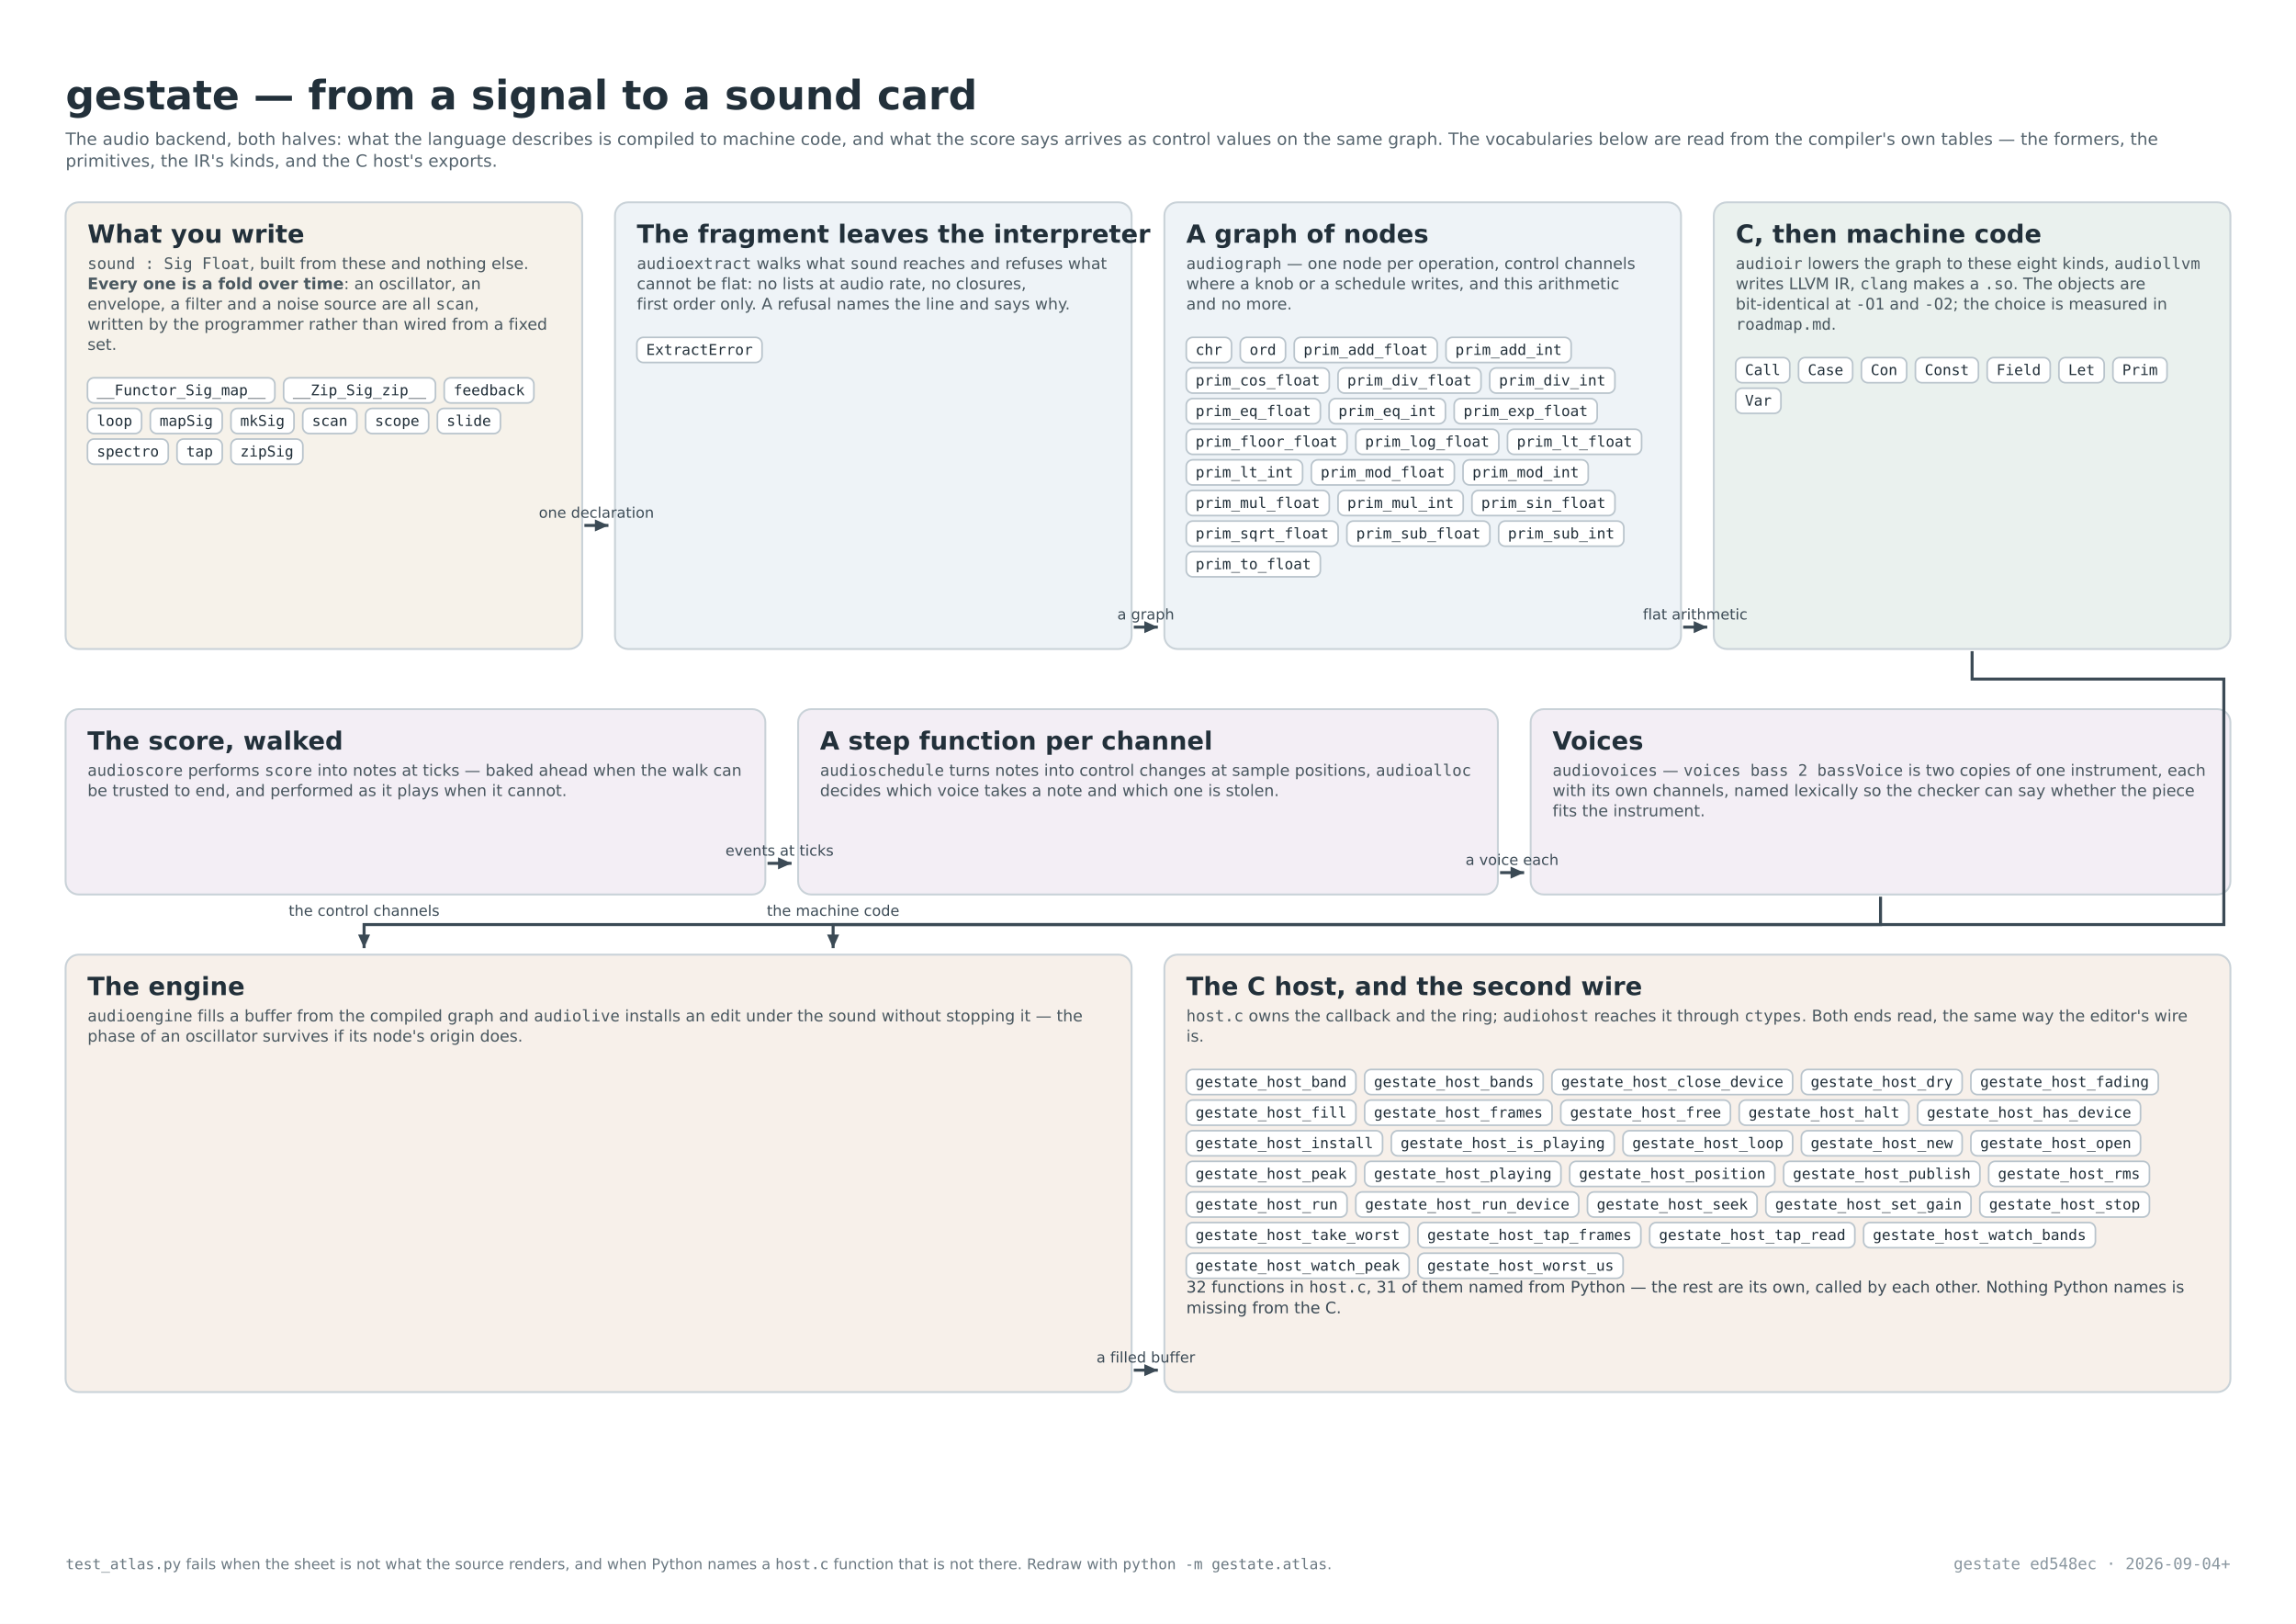
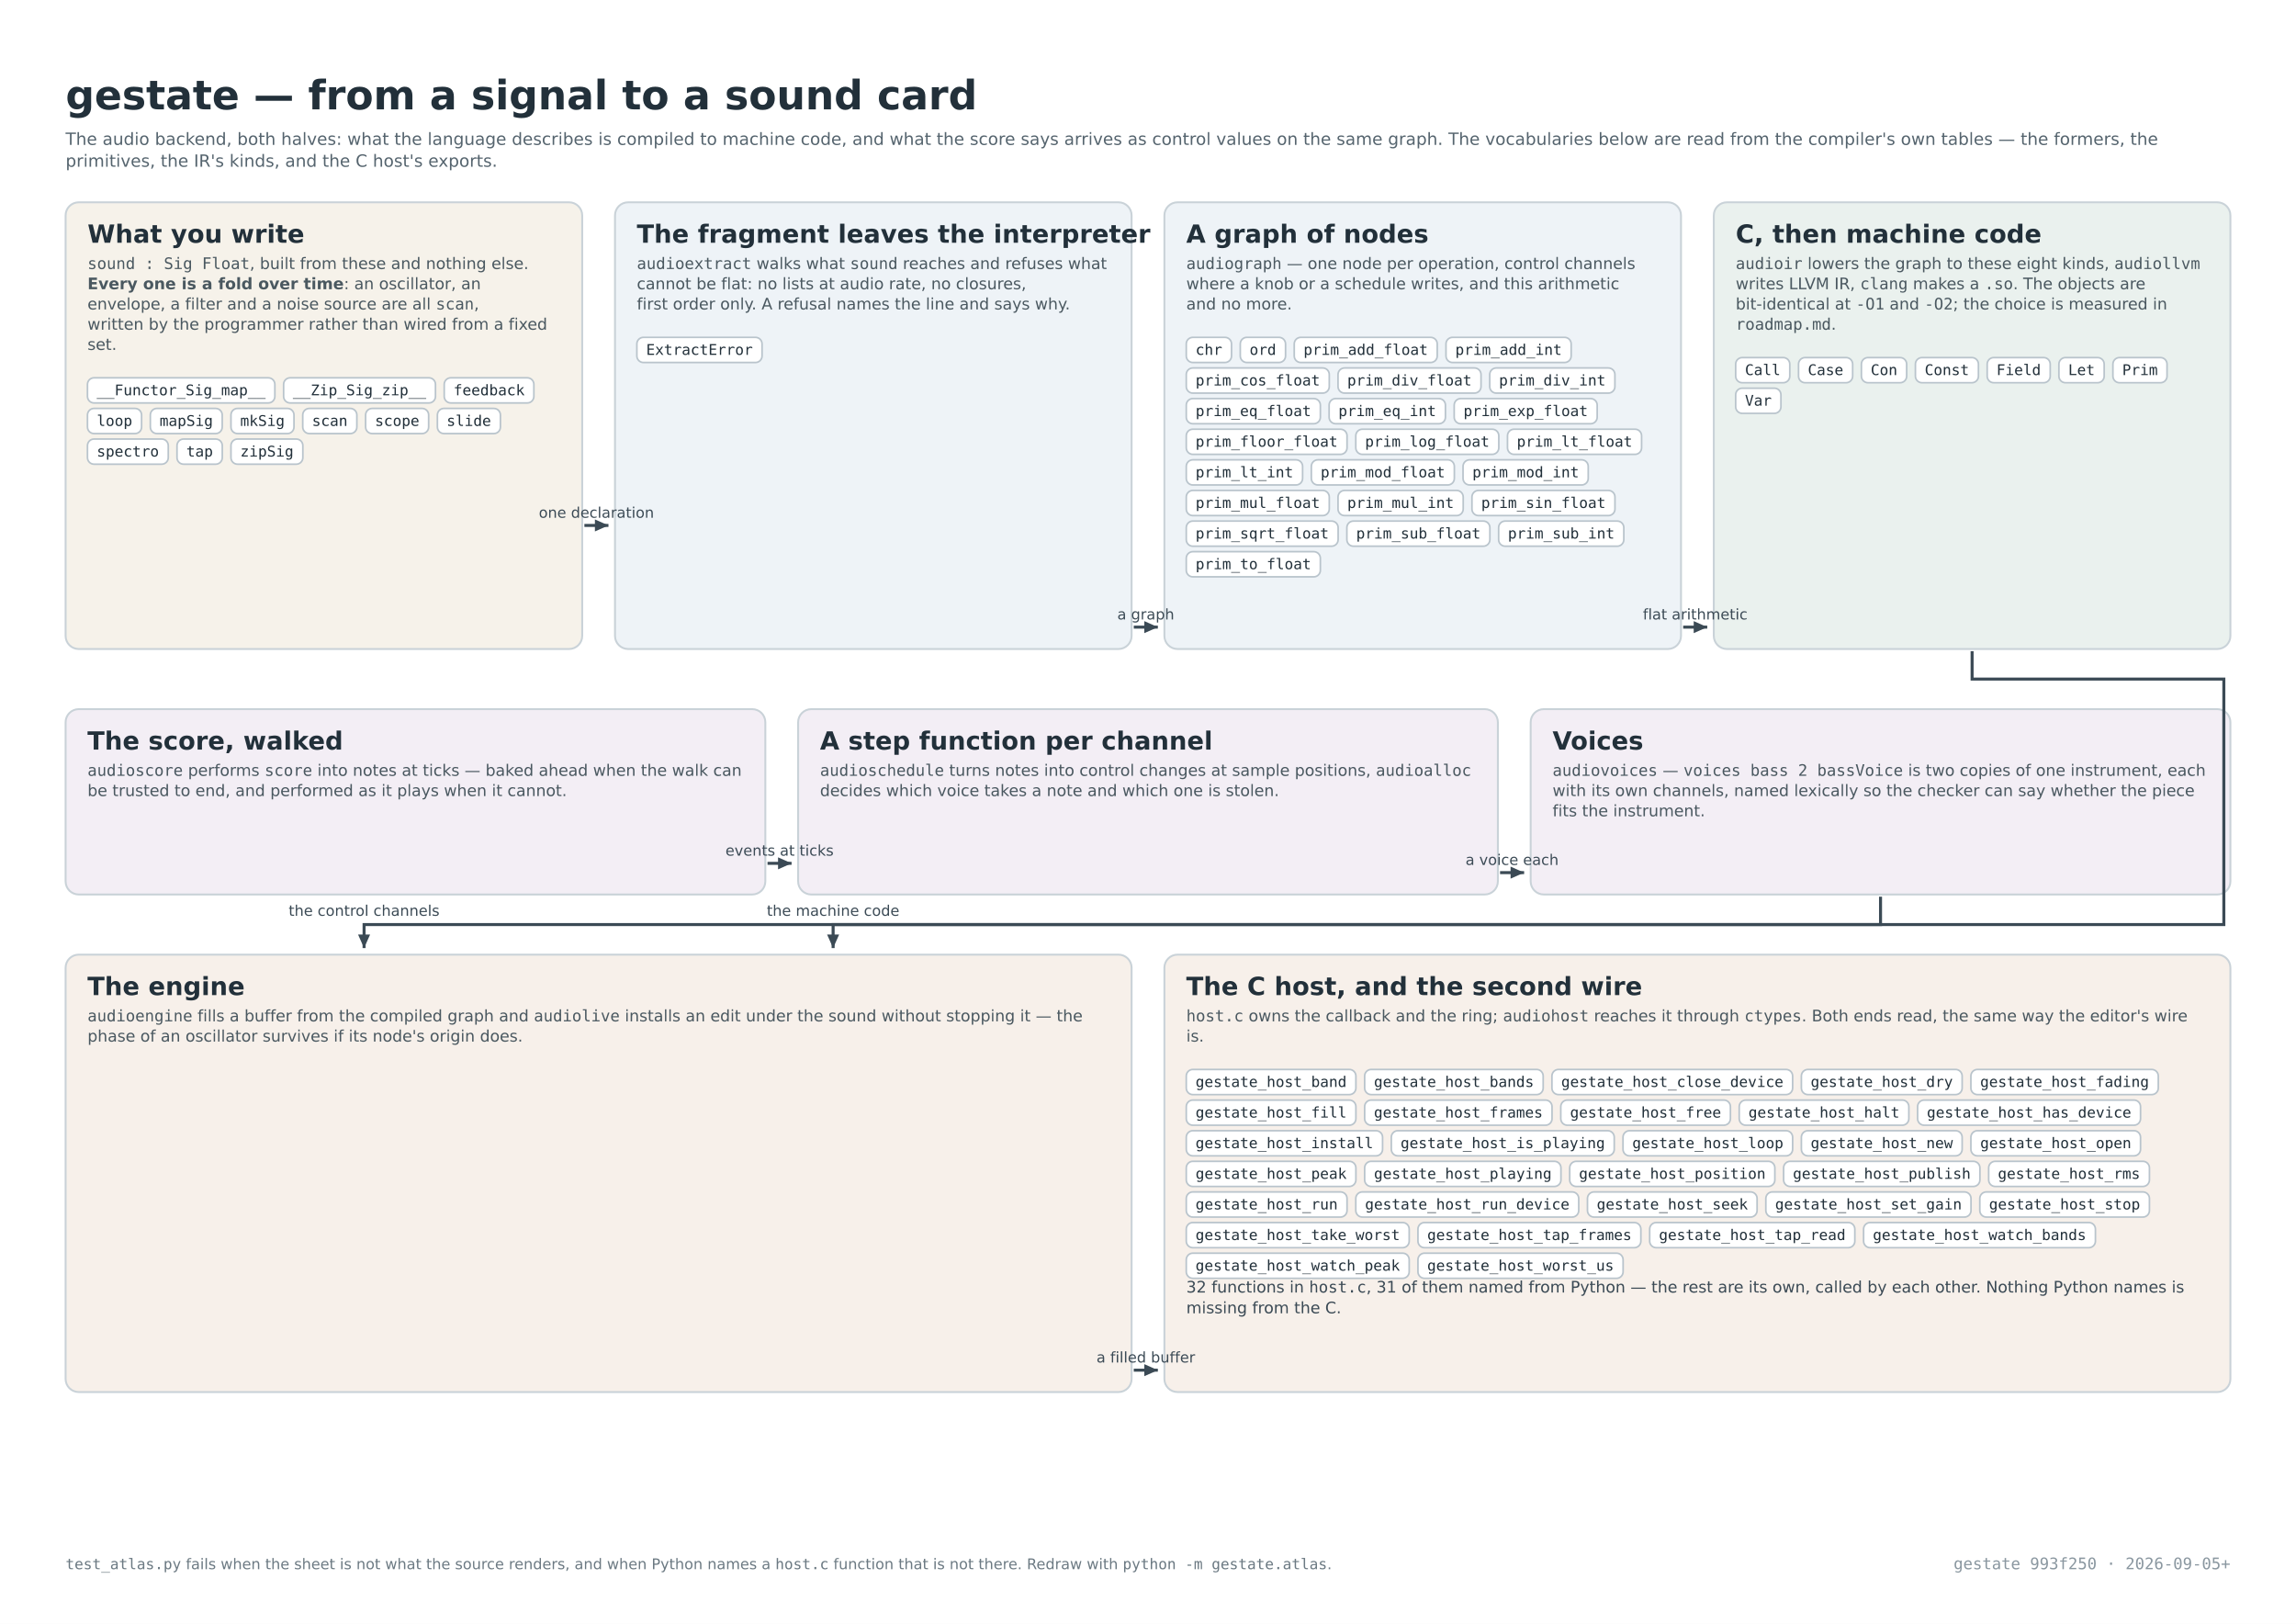
<svg xmlns="http://www.w3.org/2000/svg" width="420mm" height="297mm" viewBox="0 0 420 297">
  <defs>
    <marker id="tip" viewBox="0 0 10 10" refX="9" refY="5" markerWidth="5" markerHeight="5" orient="auto-start-reverse">
      <path d="M 0 1 L 9 5 L 0 9 z" fill="#3b4a55" />
    </marker>
  </defs>
  <style>
  text { font-family: 'DejaVu Sans', Verdana, sans-serif; fill: #22303a; }
  .mono, .chiptext { font-family: 'DejaVu Sans Mono', Consolas, monospace; }
  .title { font-size: 7.4px; font-weight: 700; }
  .subtitle { font-size: 3.1px; fill: #55646e; }
  .foot { font-size: 2.7px; fill: #6b7982; }
  .stamp { font-size: 2.9px; fill: #8a97a0; text-anchor: end; font-family: 'DejaVu Sans Mono', Consolas, monospace; }
  .lane { stroke: #c9d2d8; stroke-width: 0.35; }
  .lanetitle { font-size: 4.6px; font-weight: 700; }
  .step { font-size: 3.6px; font-weight: 700; }
  .stepnum { font-size: 3.2px; fill: #93a2ab; }
  .home { font-size: 2.6px; fill: #6b7982; text-anchor: end; }
  .refuses { font-size: 2.6px; fill: #8a5a5a; }
  .note { font-size: 2.9px; fill: #4a5860; }
  .extra { font-size: 2.9px; fill: #3b4a55; }
  .chip { fill: #ffffff; stroke: #b9c4cc; stroke-width: 0.3; }
  .chiptext { font-size: 2.7px; text-anchor: middle; }
  .edge { stroke: #3b4a55; stroke-width: 0.55; fill: none; }
  .edgetext { font-size: 2.7px; fill: #3b4a55; text-anchor: middle; }
</style>
  <rect x="0" y="0" width="420" height="297" fill="#ffffff" />
  <text class="title" x="12.00" y="20.00">gestate — from a signal to a sound card</text>
  <text class="subtitle" x="12.00" y="26.50">The audio backend, both halves: what the language describes is compiled to machine code, and what the score says arrives as control values on the same graph. The vocabularies below are read from the compiler's own tables — the formers, the</text>
  <text class="subtitle" x="12.00" y="30.50">primitives, the IR's kinds, and the C host's exports.</text>
  <text class="foot" x="12.00" y="287.00">
    <tspan class="mono">test_atlas.py</tspan> fails when the sheet is not what the source renders, and when Python names a <tspan class="mono">host.c</tspan> function that is not there. Redraw with <tspan class="mono">python -m gestate.atlas</tspan>.</text>
-   <text class="stamp" x="408.00" y="287.00">gestate ed548ec · 2026-09-04+</text>
+   <text class="stamp" x="408.00" y="287.00">gestate 993f250 · 2026-09-05+</text>
  <rect class="lane" x="12.00" y="37.00" width="94.50" height="81.70" rx="2.4" style="fill:#f6f2ea" />
  <text class="lanetitle" x="16.00" y="44.40">What you write</text>
  <text class="note" x="16.00" y="49.20">
    <tspan class="mono">sound : Sig Float</tspan>, built from these and nothing else.</text>
  <text class="note" x="16.00" y="52.90">
    <tspan font-weight="700">Every one is a fold over time</tspan>: an oscillator, an</text>
  <text class="note" x="16.00" y="56.60">envelope, a filter and a noise source are all <tspan class="mono">scan</tspan>,</text>
  <text class="note" x="16.00" y="60.30">written by the programmer rather than wired from a fixed</text>
  <text class="note" x="16.00" y="64.00">set.</text>
  <rect class="chip" x="16.00" y="69.10" width="34.28" height="4.6" rx="1.2" />
  <text class="chiptext" x="33.14" y="72.30">__Functor_Sig_map__</text>
  <rect class="chip" x="51.88" y="69.10" width="27.78" height="4.6" rx="1.2" />
  <text class="chiptext" x="65.77" y="72.30">__Zip_Sig_zip__</text>
  <rect class="chip" x="81.26" y="69.10" width="16.40" height="4.6" rx="1.2" />
  <text class="chiptext" x="89.47" y="72.30">feedback</text>
  <rect class="chip" x="16.00" y="74.70" width="9.90" height="4.6" rx="1.2" />
  <text class="chiptext" x="20.95" y="77.90">loop</text>
  <rect class="chip" x="27.50" y="74.70" width="13.15" height="4.6" rx="1.2" />
  <text class="chiptext" x="34.08" y="77.90">mapSig</text>
  <rect class="chip" x="42.25" y="74.70" width="11.53" height="4.6" rx="1.2" />
  <text class="chiptext" x="48.02" y="77.90">mkSig</text>
  <rect class="chip" x="55.38" y="74.70" width="9.90" height="4.6" rx="1.2" />
  <text class="chiptext" x="60.33" y="77.90">scan</text>
  <rect class="chip" x="66.88" y="74.70" width="11.53" height="4.6" rx="1.2" />
  <text class="chiptext" x="72.65" y="77.90">scope</text>
  <rect class="chip" x="80.01" y="74.70" width="11.53" height="4.6" rx="1.2" />
  <text class="chiptext" x="85.77" y="77.90">slide</text>
  <rect class="chip" x="16.00" y="80.30" width="14.78" height="4.6" rx="1.2" />
  <text class="chiptext" x="23.39" y="83.50">spectro</text>
  <rect class="chip" x="32.38" y="80.30" width="8.28" height="4.6" rx="1.2" />
  <text class="chiptext" x="36.52" y="83.50">tap</text>
  <rect class="chip" x="42.25" y="80.30" width="13.15" height="4.6" rx="1.2" />
  <text class="chiptext" x="48.83" y="83.50">zipSig</text>
  <rect class="lane" x="112.50" y="37.00" width="94.50" height="81.70" rx="2.4" style="fill:#eef3f7" />
  <text class="lanetitle" x="116.50" y="44.40">The fragment leaves the interpreter</text>
  <text class="note" x="116.50" y="49.20">
    <tspan class="mono">audioextract</tspan> walks what <tspan class="mono">sound</tspan> reaches and refuses what</text>
  <text class="note" x="116.50" y="52.90">cannot be flat: no lists at audio rate, no closures,</text>
  <text class="note" x="116.50" y="56.60">first order only. A refusal names the line and says why.</text>
  <rect class="chip" x="116.50" y="61.70" width="22.90" height="4.6" rx="1.2" />
  <text class="chiptext" x="127.95" y="64.90">ExtractError</text>
  <rect class="lane" x="213.00" y="37.00" width="94.50" height="81.70" rx="2.4" style="fill:#eef3f7" />
  <text class="lanetitle" x="217.00" y="44.40">A graph of nodes</text>
  <text class="note" x="217.00" y="49.20">
    <tspan class="mono">audiograph</tspan> — one node per operation, control channels</text>
  <text class="note" x="217.00" y="52.90">where a knob or a schedule writes, and this arithmetic</text>
  <text class="note" x="217.00" y="56.60">and no more.</text>
  <rect class="chip" x="217.00" y="61.70" width="8.28" height="4.6" rx="1.2" />
  <text class="chiptext" x="221.14" y="64.90">chr</text>
  <rect class="chip" x="226.88" y="61.70" width="8.28" height="4.6" rx="1.2" />
  <text class="chiptext" x="231.01" y="64.90">ord</text>
  <rect class="chip" x="236.75" y="61.70" width="26.16" height="4.6" rx="1.2" />
  <text class="chiptext" x="249.83" y="64.90">prim_add_float</text>
  <rect class="chip" x="264.51" y="61.70" width="22.90" height="4.6" rx="1.2" />
  <text class="chiptext" x="275.96" y="64.90">prim_add_int</text>
  <rect class="chip" x="217.00" y="67.30" width="26.16" height="4.6" rx="1.2" />
  <text class="chiptext" x="230.08" y="70.50">prim_cos_float</text>
  <rect class="chip" x="244.76" y="67.30" width="26.16" height="4.6" rx="1.2" />
  <text class="chiptext" x="257.83" y="70.50">prim_div_float</text>
  <rect class="chip" x="272.51" y="67.30" width="22.90" height="4.6" rx="1.2" />
  <text class="chiptext" x="283.96" y="70.50">prim_div_int</text>
  <rect class="chip" x="217.00" y="72.90" width="24.53" height="4.6" rx="1.2" />
  <text class="chiptext" x="229.27" y="76.10">prim_eq_float</text>
  <rect class="chip" x="243.13" y="72.90" width="21.28" height="4.6" rx="1.2" />
  <text class="chiptext" x="253.77" y="76.10">prim_eq_int</text>
  <rect class="chip" x="266.01" y="72.90" width="26.16" height="4.6" rx="1.2" />
  <text class="chiptext" x="279.09" y="76.10">prim_exp_float</text>
  <rect class="chip" x="217.00" y="78.50" width="29.41" height="4.6" rx="1.2" />
  <text class="chiptext" x="231.70" y="81.70">prim_floor_float</text>
  <rect class="chip" x="248.01" y="78.50" width="26.16" height="4.6" rx="1.2" />
  <text class="chiptext" x="261.08" y="81.70">prim_log_float</text>
  <rect class="chip" x="275.76" y="78.50" width="24.53" height="4.6" rx="1.2" />
  <text class="chiptext" x="288.03" y="81.70">prim_lt_float</text>
  <rect class="chip" x="217.00" y="84.10" width="21.28" height="4.6" rx="1.2" />
  <text class="chiptext" x="227.64" y="87.30">prim_lt_int</text>
  <rect class="chip" x="239.88" y="84.10" width="26.16" height="4.6" rx="1.2" />
  <text class="chiptext" x="252.96" y="87.30">prim_mod_float</text>
  <rect class="chip" x="267.63" y="84.10" width="22.90" height="4.6" rx="1.2" />
  <text class="chiptext" x="279.09" y="87.30">prim_mod_int</text>
  <rect class="chip" x="217.00" y="89.70" width="26.16" height="4.6" rx="1.2" />
  <text class="chiptext" x="230.08" y="92.90">prim_mul_float</text>
  <rect class="chip" x="244.76" y="89.70" width="22.90" height="4.6" rx="1.2" />
  <text class="chiptext" x="256.21" y="92.90">prim_mul_int</text>
  <rect class="chip" x="269.26" y="89.70" width="26.16" height="4.6" rx="1.2" />
  <text class="chiptext" x="282.34" y="92.90">prim_sin_float</text>
  <rect class="chip" x="217.00" y="95.30" width="27.78" height="4.6" rx="1.2" />
  <text class="chiptext" x="230.89" y="98.50">prim_sqrt_float</text>
  <rect class="chip" x="246.38" y="95.30" width="26.16" height="4.6" rx="1.2" />
  <text class="chiptext" x="259.46" y="98.50">prim_sub_float</text>
  <rect class="chip" x="274.14" y="95.30" width="22.90" height="4.6" rx="1.2" />
  <text class="chiptext" x="285.59" y="98.50">prim_sub_int</text>
  <rect class="chip" x="217.00" y="100.90" width="24.53" height="4.6" rx="1.2" />
  <text class="chiptext" x="229.27" y="104.10">prim_to_float</text>
  <rect class="lane" x="313.50" y="37.00" width="94.50" height="81.70" rx="2.4" style="fill:#eaf1ee" />
  <text class="lanetitle" x="317.50" y="44.40">C, then machine code</text>
  <text class="note" x="317.50" y="49.20">
    <tspan class="mono">audioir</tspan> lowers the graph to these eight kinds, <tspan class="mono">audiollvm</tspan>
  </text>
  <text class="note" x="317.50" y="52.90">writes LLVM IR, <tspan class="mono">clang</tspan> makes a <tspan class="mono">.so</tspan>. The objects are</text>
  <text class="note" x="317.50" y="56.60">bit-identical at <tspan class="mono">-O1</tspan> and <tspan class="mono">-O2</tspan>; the choice is measured in</text>
  <text class="note" x="317.50" y="60.30">
    <tspan class="mono">roadmap.md</tspan>.</text>
  <rect class="chip" x="317.50" y="65.40" width="9.90" height="4.6" rx="1.2" />
  <text class="chiptext" x="322.45" y="68.60">Call</text>
  <rect class="chip" x="329.00" y="65.40" width="9.90" height="4.6" rx="1.2" />
  <text class="chiptext" x="333.95" y="68.60">Case</text>
  <rect class="chip" x="340.50" y="65.40" width="8.28" height="4.6" rx="1.2" />
  <text class="chiptext" x="344.64" y="68.60">Con</text>
  <rect class="chip" x="350.38" y="65.40" width="11.53" height="4.6" rx="1.2" />
  <text class="chiptext" x="356.14" y="68.60">Const</text>
  <rect class="chip" x="363.51" y="65.40" width="11.53" height="4.6" rx="1.2" />
  <text class="chiptext" x="369.27" y="68.60">Field</text>
  <rect class="chip" x="376.63" y="65.40" width="8.28" height="4.6" rx="1.2" />
  <text class="chiptext" x="380.77" y="68.60">Let</text>
  <rect class="chip" x="386.51" y="65.40" width="9.90" height="4.6" rx="1.2" />
  <text class="chiptext" x="391.46" y="68.60">Prim</text>
  <rect class="chip" x="317.50" y="71.00" width="8.28" height="4.6" rx="1.2" />
  <text class="chiptext" x="321.64" y="74.20">Var</text>
  <rect class="lane" x="12.00" y="129.70" width="128.00" height="33.90" rx="2.4" style="fill:#f3eef5" />
  <text class="lanetitle" x="16.00" y="137.10">The score, walked</text>
  <text class="note" x="16.00" y="141.90">
    <tspan class="mono">audioscore</tspan> performs <tspan class="mono">score</tspan> into notes at ticks — baked ahead when the walk can</text>
  <text class="note" x="16.00" y="145.60">be trusted to end, and performed as it plays when it cannot.</text>
  <rect class="lane" x="146.00" y="129.70" width="128.00" height="33.90" rx="2.4" style="fill:#f3eef5" />
  <text class="lanetitle" x="150.00" y="137.10">A step function per channel</text>
  <text class="note" x="150.00" y="141.90">
    <tspan class="mono">audioschedule</tspan> turns notes into control changes at sample positions, <tspan class="mono">audioalloc</tspan>
  </text>
  <text class="note" x="150.00" y="145.60">decides which voice takes a note and which one is stolen.</text>
  <rect class="lane" x="280.00" y="129.70" width="128.00" height="33.90" rx="2.4" style="fill:#f3eef5" />
  <text class="lanetitle" x="284.00" y="137.10">Voices</text>
  <text class="note" x="284.00" y="141.90">
    <tspan class="mono">audiovoices</tspan> — <tspan class="mono">voices bass 2 bassVoice</tspan> is two copies of one instrument, each</text>
  <text class="note" x="284.00" y="145.60">with its own channels, named lexically so the checker can say whether the piece</text>
  <text class="note" x="284.00" y="149.30">fits the instrument.</text>
  <rect class="lane" x="12.00" y="174.60" width="195.00" height="80.00" rx="2.4" style="fill:#f7f0ea" />
  <text class="lanetitle" x="16.00" y="182.00">The engine</text>
  <text class="note" x="16.00" y="186.80">
    <tspan class="mono">audioengine</tspan> fills a buffer from the compiled graph and <tspan class="mono">audiolive</tspan> installs an edit under the sound without stopping it — the</text>
  <text class="note" x="16.00" y="190.50">phase of an oscillator survives if its node's origin does.</text>
  <rect class="lane" x="213.00" y="174.60" width="195.00" height="80.00" rx="2.4" style="fill:#f7f0ea" />
  <text class="lanetitle" x="217.00" y="182.00">The C host, and the second wire</text>
  <text class="note" x="217.00" y="186.80">
    <tspan class="mono">host.c</tspan> owns the callback and the ring; <tspan class="mono">audiohost</tspan> reaches it through <tspan class="mono">ctypes</tspan>. Both ends read, the same way the editor's wire</text>
  <text class="note" x="217.00" y="190.50">is.</text>
  <rect class="chip" x="217.00" y="195.60" width="31.03" height="4.6" rx="1.2" />
  <text class="chiptext" x="232.52" y="198.80">gestate_host_band</text>
  <rect class="chip" x="249.63" y="195.60" width="32.66" height="4.6" rx="1.2" />
  <text class="chiptext" x="265.96" y="198.80">gestate_host_bands</text>
  <rect class="chip" x="283.89" y="195.60" width="44.03" height="4.6" rx="1.2" />
  <text class="chiptext" x="305.91" y="198.80">gestate_host_close_device</text>
  <rect class="chip" x="329.52" y="195.60" width="29.41" height="4.6" rx="1.2" />
  <text class="chiptext" x="344.23" y="198.80">gestate_host_dry</text>
  <rect class="chip" x="360.53" y="195.60" width="34.28" height="4.6" rx="1.2" />
  <text class="chiptext" x="377.67" y="198.80">gestate_host_fading</text>
  <rect class="chip" x="217.00" y="201.20" width="31.03" height="4.6" rx="1.2" />
  <text class="chiptext" x="232.52" y="204.40">gestate_host_fill</text>
  <rect class="chip" x="249.63" y="201.20" width="34.28" height="4.6" rx="1.2" />
  <text class="chiptext" x="266.77" y="204.40">gestate_host_frames</text>
  <rect class="chip" x="285.51" y="201.20" width="31.03" height="4.6" rx="1.2" />
  <text class="chiptext" x="301.03" y="204.40">gestate_host_free</text>
  <rect class="chip" x="318.15" y="201.20" width="31.03" height="4.6" rx="1.2" />
  <text class="chiptext" x="333.66" y="204.40">gestate_host_halt</text>
  <rect class="chip" x="350.78" y="201.20" width="40.78" height="4.6" rx="1.2" />
  <text class="chiptext" x="371.17" y="204.40">gestate_host_has_device</text>
  <rect class="chip" x="217.00" y="206.80" width="35.91" height="4.6" rx="1.2" />
  <text class="chiptext" x="234.95" y="210.00">gestate_host_install</text>
  <rect class="chip" x="254.51" y="206.80" width="40.78" height="4.6" rx="1.2" />
  <text class="chiptext" x="274.90" y="210.00">gestate_host_is_playing</text>
  <rect class="chip" x="296.89" y="206.80" width="31.03" height="4.6" rx="1.2" />
  <text class="chiptext" x="312.41" y="210.00">gestate_host_loop</text>
  <rect class="chip" x="329.52" y="206.80" width="29.41" height="4.6" rx="1.2" />
  <text class="chiptext" x="344.23" y="210.00">gestate_host_new</text>
  <rect class="chip" x="360.53" y="206.80" width="31.03" height="4.6" rx="1.2" />
  <text class="chiptext" x="376.05" y="210.00">gestate_host_open</text>
  <rect class="chip" x="217.00" y="212.40" width="31.03" height="4.6" rx="1.2" />
  <text class="chiptext" x="232.52" y="215.60">gestate_host_peak</text>
  <rect class="chip" x="249.63" y="212.40" width="35.91" height="4.6" rx="1.2" />
  <text class="chiptext" x="267.59" y="215.60">gestate_host_playing</text>
  <rect class="chip" x="287.14" y="212.40" width="37.53" height="4.6" rx="1.2" />
  <text class="chiptext" x="305.91" y="215.60">gestate_host_position</text>
  <rect class="chip" x="326.27" y="212.40" width="35.91" height="4.6" rx="1.2" />
  <text class="chiptext" x="344.23" y="215.60">gestate_host_publish</text>
  <rect class="chip" x="363.78" y="212.40" width="29.41" height="4.6" rx="1.2" />
  <text class="chiptext" x="378.48" y="215.60">gestate_host_rms</text>
  <rect class="chip" x="217.00" y="218.00" width="29.41" height="4.6" rx="1.2" />
  <text class="chiptext" x="231.70" y="221.20">gestate_host_run</text>
  <rect class="chip" x="248.01" y="218.00" width="40.78" height="4.6" rx="1.2" />
  <text class="chiptext" x="268.40" y="221.20">gestate_host_run_device</text>
  <rect class="chip" x="290.39" y="218.00" width="31.03" height="4.6" rx="1.2" />
  <text class="chiptext" x="305.91" y="221.20">gestate_host_seek</text>
  <rect class="chip" x="323.02" y="218.00" width="37.53" height="4.6" rx="1.2" />
  <text class="chiptext" x="341.79" y="221.20">gestate_host_set_gain</text>
  <rect class="chip" x="362.16" y="218.00" width="31.03" height="4.6" rx="1.2" />
  <text class="chiptext" x="377.67" y="221.20">gestate_host_stop</text>
  <rect class="chip" x="217.00" y="223.60" width="40.78" height="4.6" rx="1.2" />
  <text class="chiptext" x="237.39" y="226.80">gestate_host_take_worst</text>
  <rect class="chip" x="259.38" y="223.60" width="40.78" height="4.6" rx="1.2" />
  <text class="chiptext" x="279.78" y="226.80">gestate_host_tap_frames</text>
  <rect class="chip" x="301.77" y="223.60" width="37.53" height="4.6" rx="1.2" />
  <text class="chiptext" x="320.54" y="226.80">gestate_host_tap_read</text>
  <rect class="chip" x="340.90" y="223.60" width="42.41" height="4.6" rx="1.2" />
  <text class="chiptext" x="362.11" y="226.80">gestate_host_watch_bands</text>
  <rect class="chip" x="217.00" y="229.20" width="40.78" height="4.6" rx="1.2" />
  <text class="chiptext" x="237.39" y="232.40">gestate_host_watch_peak</text>
  <rect class="chip" x="259.38" y="229.20" width="37.53" height="4.6" rx="1.2" />
  <text class="chiptext" x="278.15" y="232.40">gestate_host_worst_us</text>
  <text class="extra" x="217.00" y="236.40">32 functions in <tspan class="mono">host.c</tspan>, 31 of them named from Python — the rest are its own, called by each other. Nothing Python names is</text>
  <text class="extra" x="217.00" y="240.20">missing from the C.</text>
  <path class="edge" d="M106.90,96.10 L111.30,96.10" marker-end="url(#tip)" />
  <text class="edgetext" x="109.10" y="94.70">one declaration</text>
  <path class="edge" d="M207.40,114.70 L211.80,114.70" marker-end="url(#tip)" />
  <text class="edgetext" x="209.60" y="113.30">a graph</text>
  <path class="edge" d="M307.90,114.70 L312.30,114.70" marker-end="url(#tip)" />
  <text class="edgetext" x="310.10" y="113.30">flat arithmetic</text>
  <path class="edge" d="M140.40,157.90 L144.80,157.90" marker-end="url(#tip)" />
  <text class="edgetext" x="142.60" y="156.50">events at ticks</text>
  <path class="edge" d="M274.40,159.60 L278.80,159.60" marker-end="url(#tip)" />
  <text class="edgetext" x="276.60" y="158.20">a voice each</text>
  <path class="edge" d="M207.40,250.60 L211.80,250.60" marker-end="url(#tip)" />
  <text class="edgetext" x="209.60" y="249.20">a filled buffer</text>
  <path class="edge" d="M360.75,119.10 L360.75,124.20 L406.80,124.20 L406.80,169.10 L152.40,169.10 L152.40,173.40" marker-end="url(#tip)" />
  <path class="edge" d="M344.00,164.00 L344.00,169.10 L66.60,169.10 L66.60,173.40" marker-end="url(#tip)" />
  <text class="edgetext" x="152.40" y="167.50">the machine code</text>
  <text class="edgetext" x="66.60" y="167.50">the control channels</text>
</svg>
